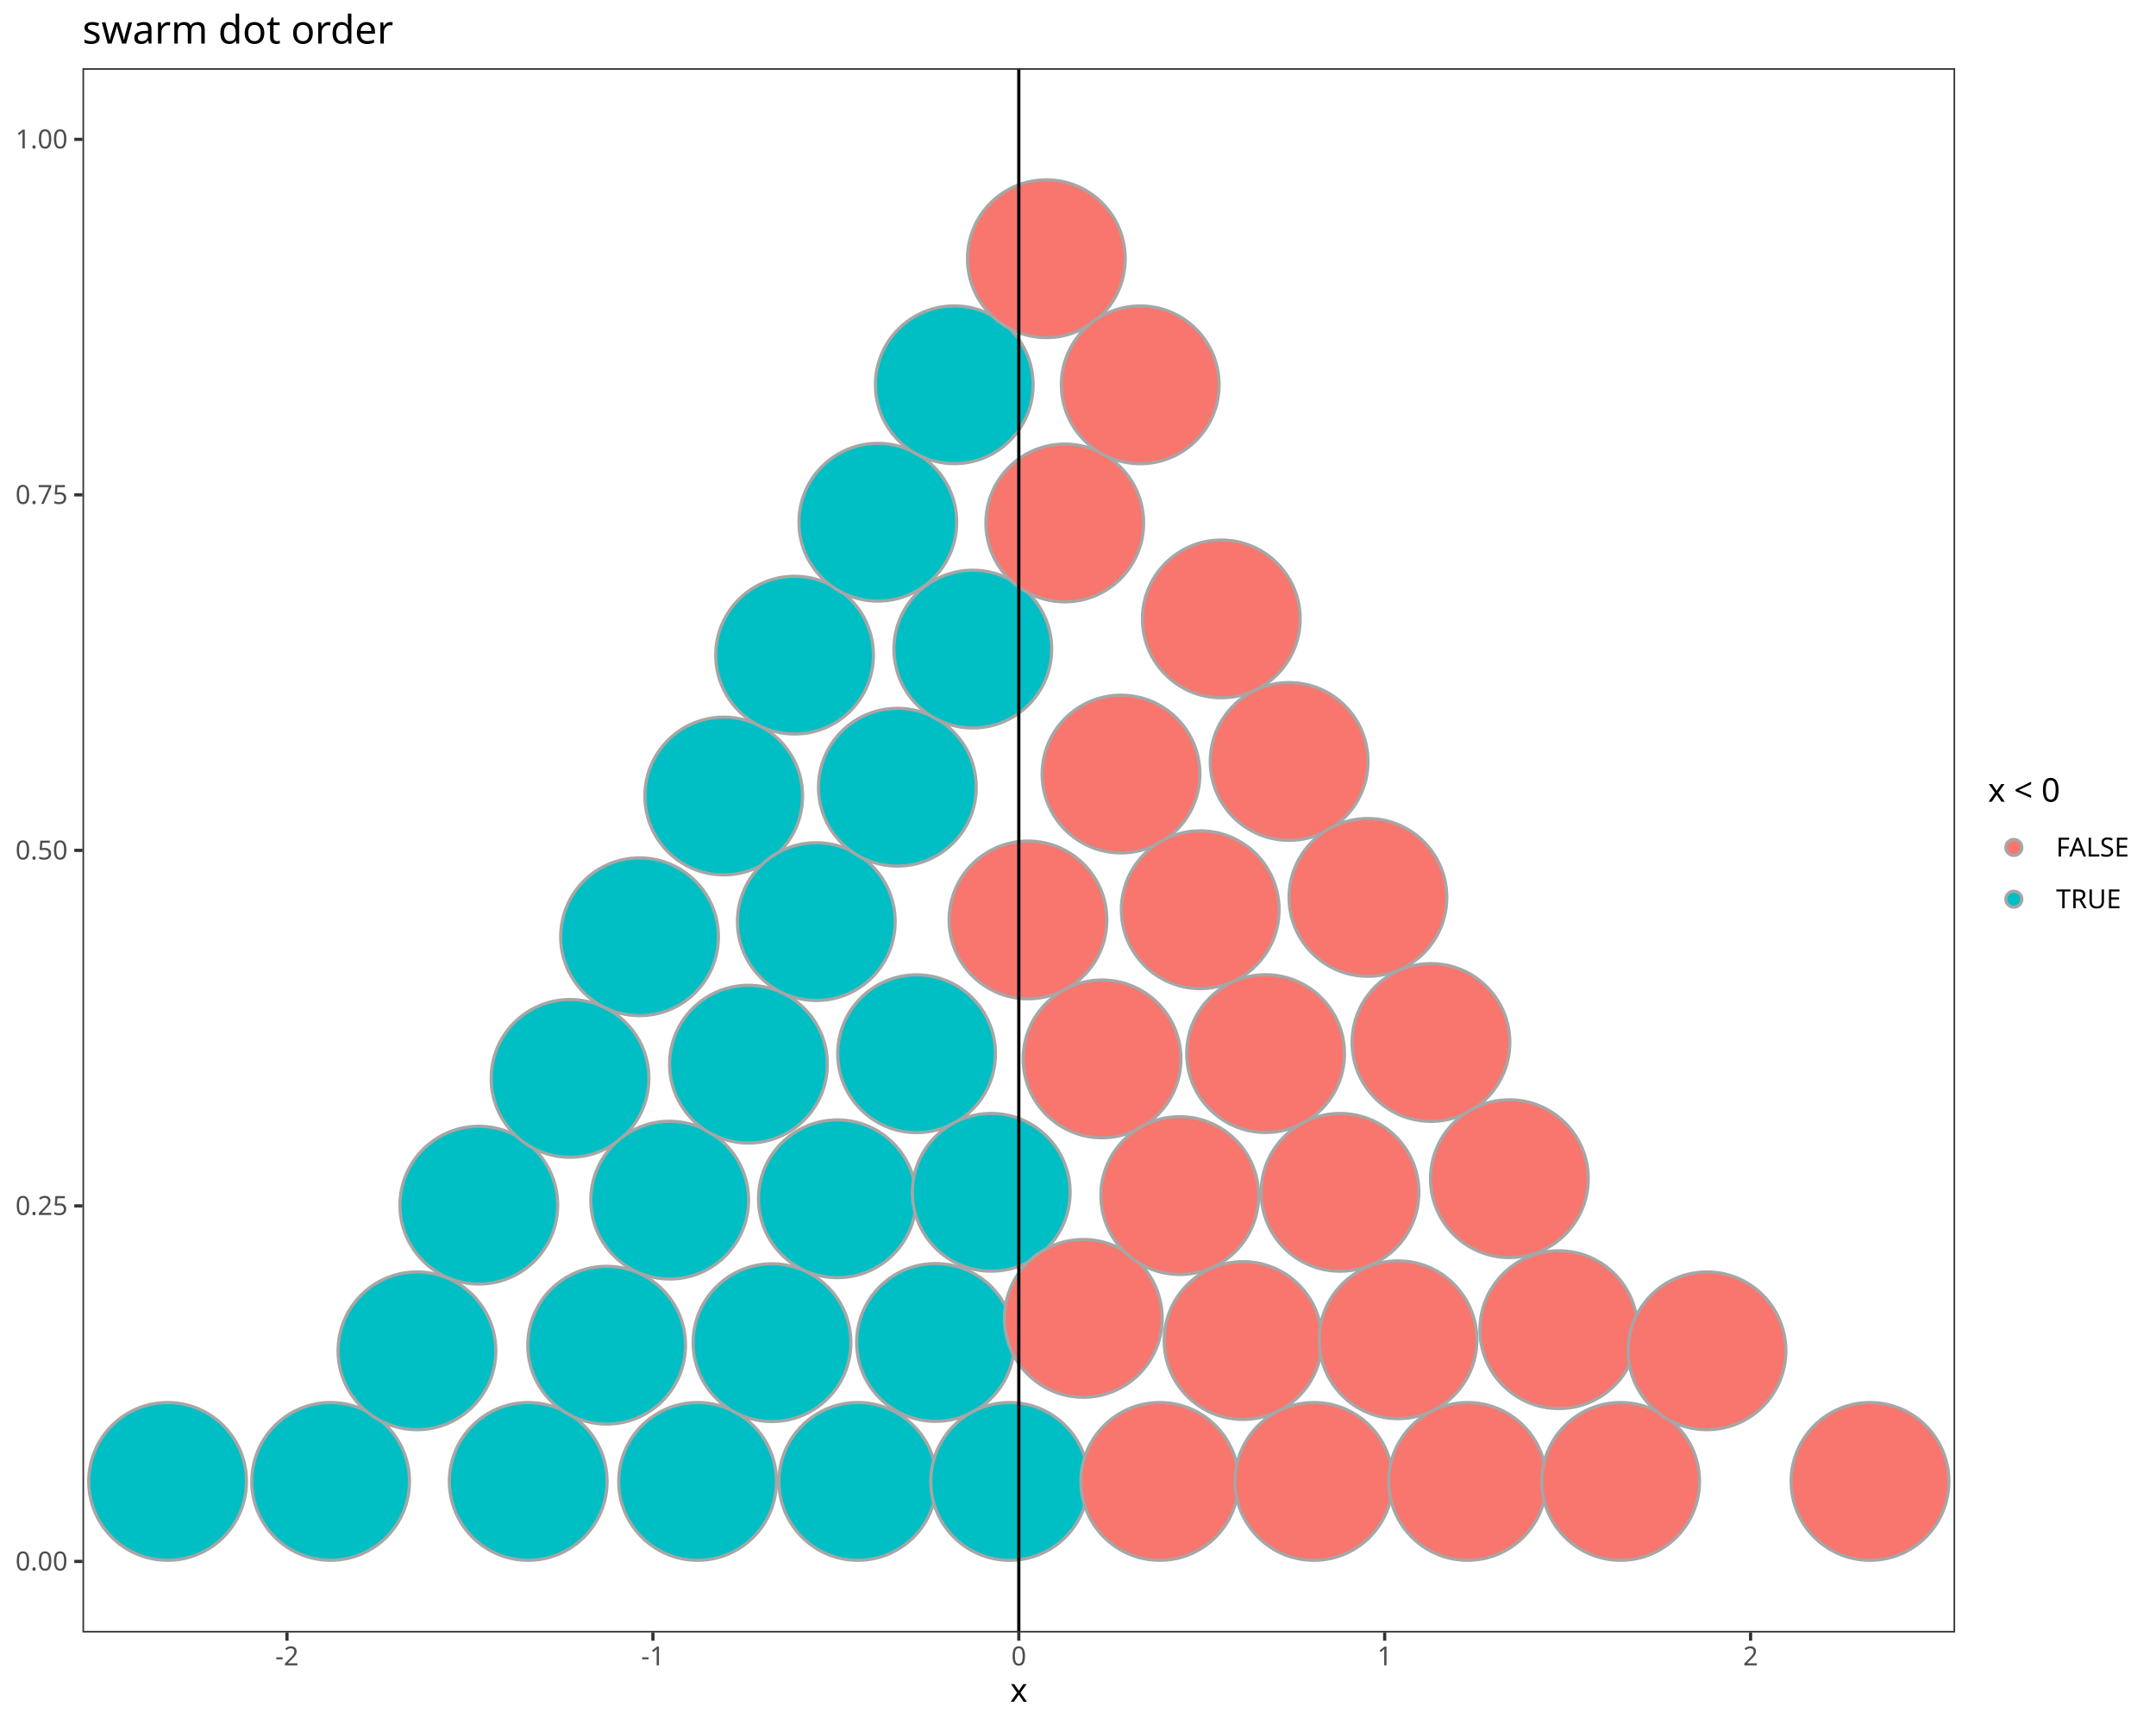
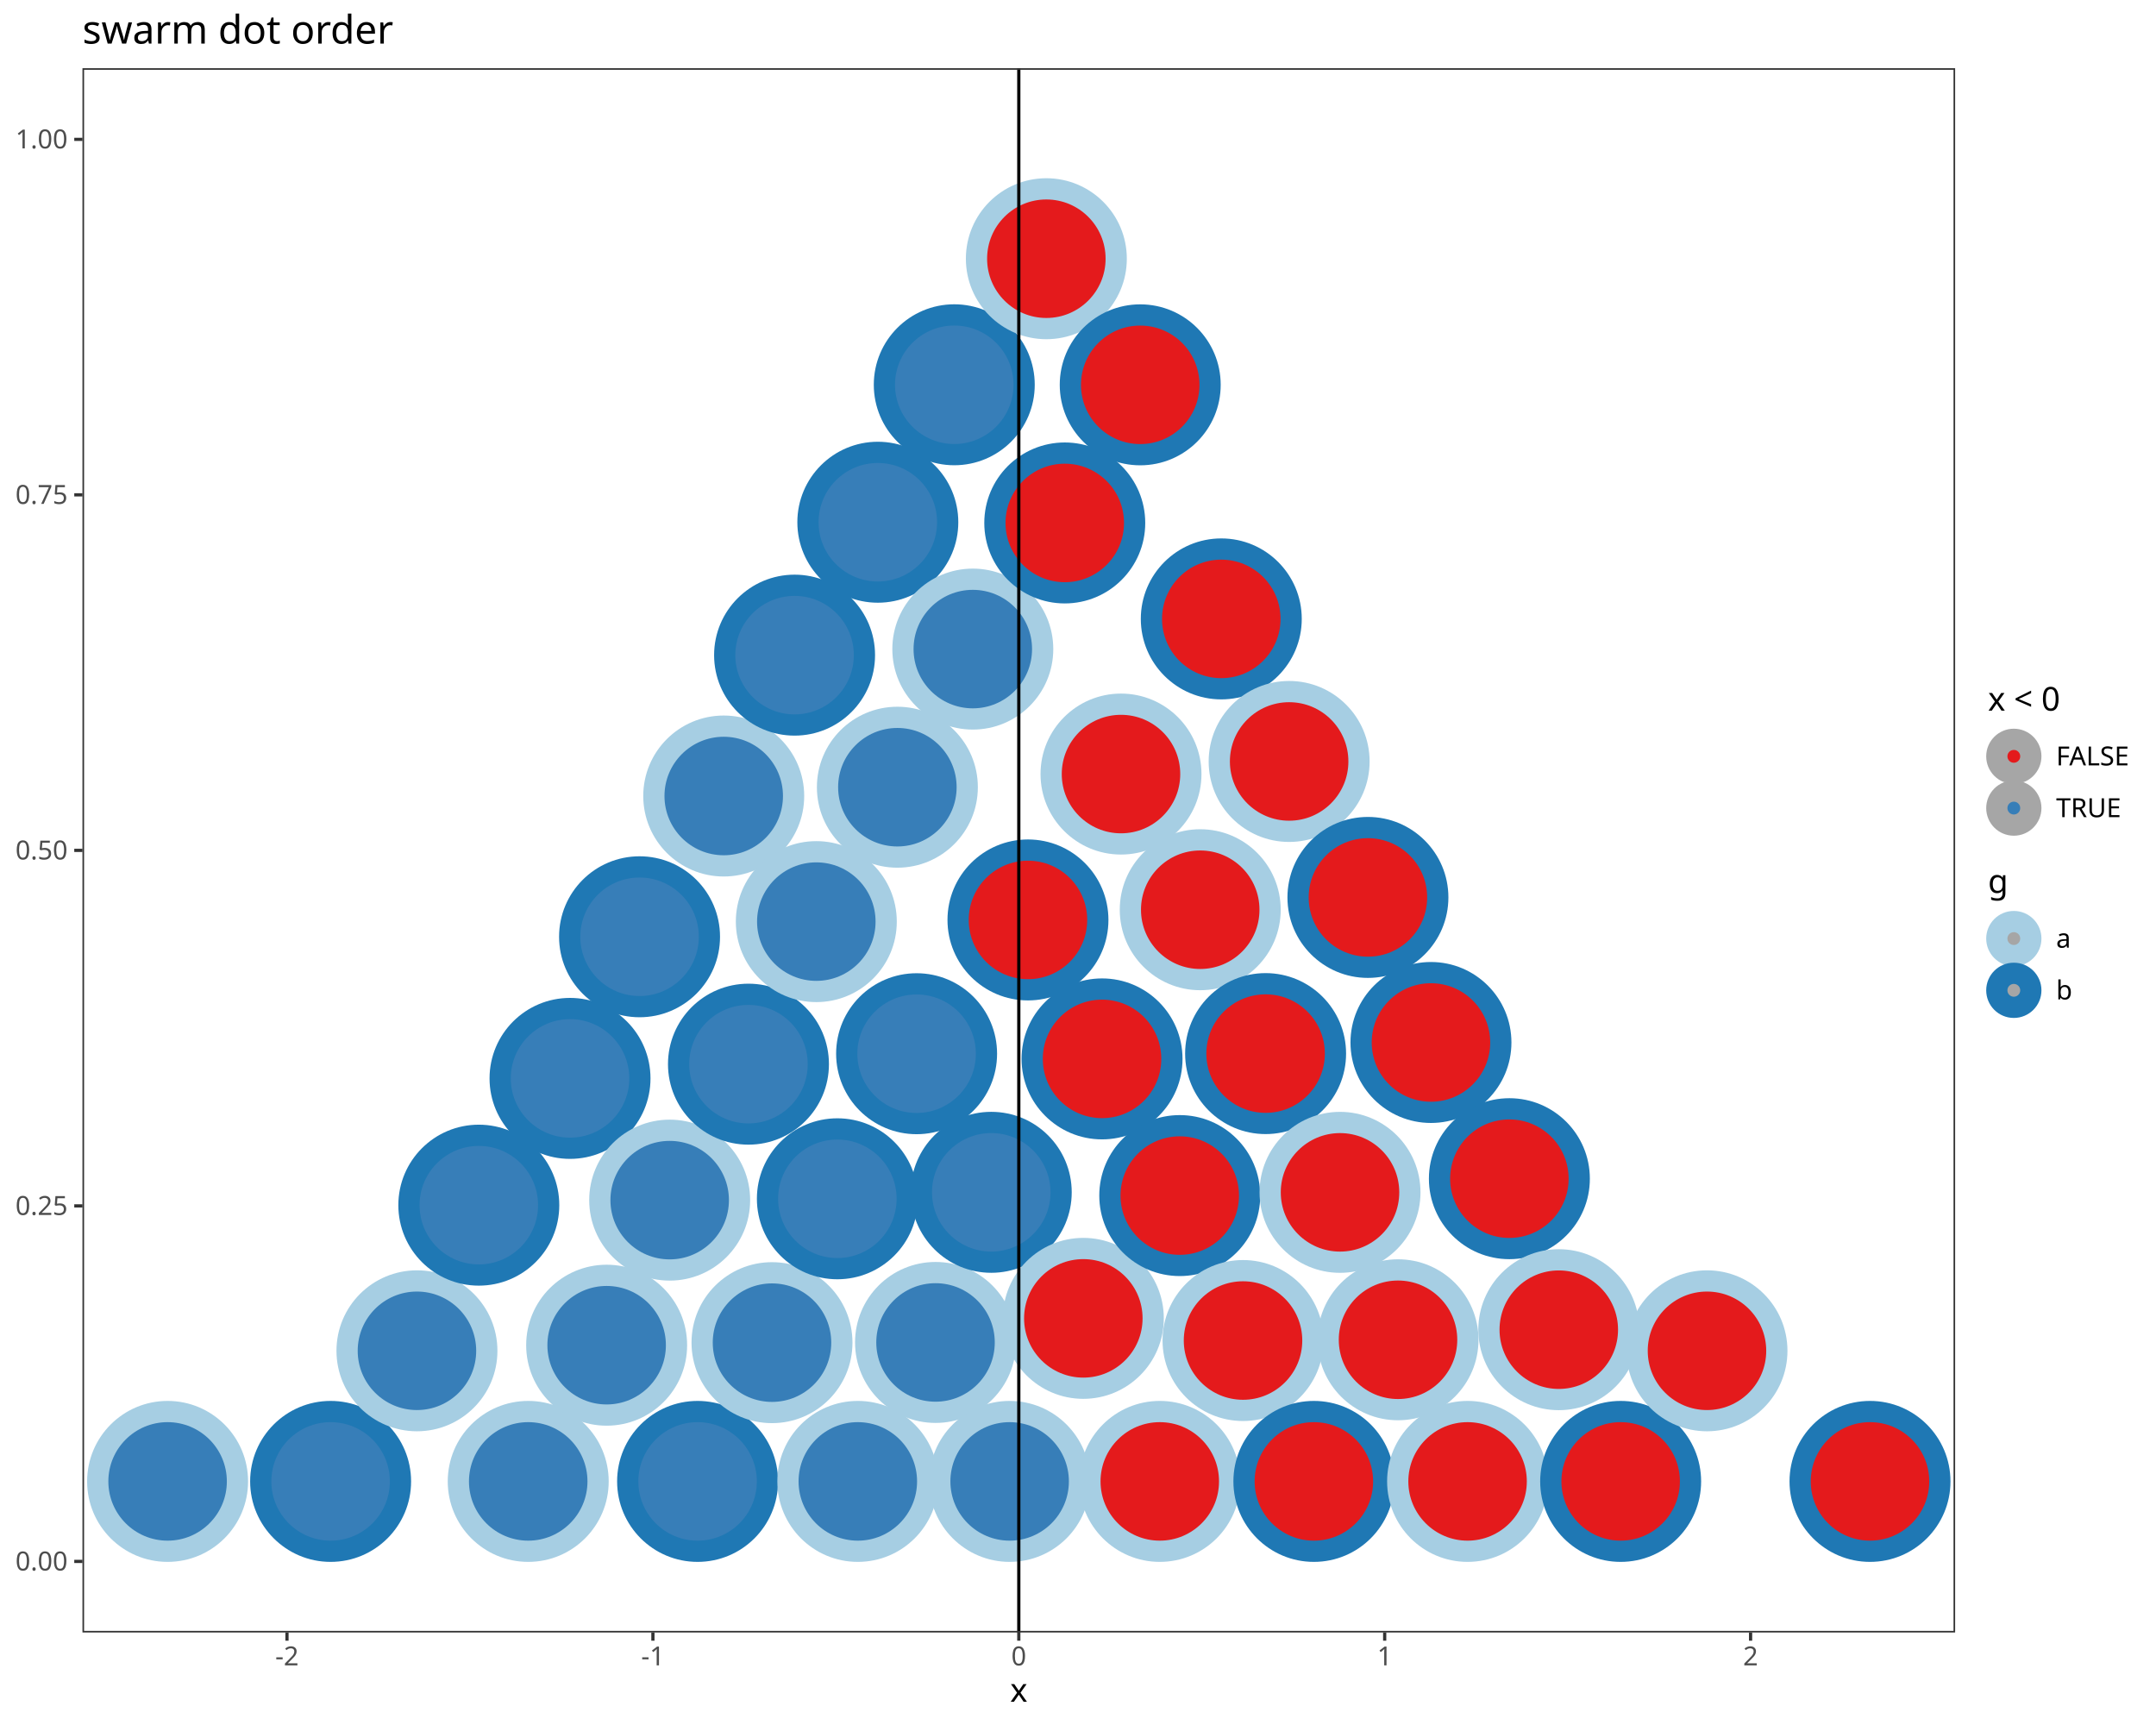
<svg xmlns="http://www.w3.org/2000/svg" class="svglite" data-engine-version="2.0" width="720.00pt" height="576.00pt" viewBox="0 0 720.00 576.00">
  <defs>
    <style type="text/css">
    .svglite line, .svglite polyline, .svglite polygon, .svglite path, .svglite rect, .svglite circle {
      fill: none;
      stroke: #000000;
      stroke-linecap: round;
      stroke-linejoin: round;
      stroke-miterlimit: 10.00;
    }
  </style>
  </defs>
  <rect width="100%" height="100%" style="stroke: none; fill: #FFFFFF;" />
  <defs>
    <clipPath id="cpMC4wMHw3MjAuMDB8MC4wMHw1NzYuMDA=">
      <rect x="0.00" y="0.00" width="720.00" height="576.00" />
    </clipPath>
  </defs>
  <g clip-path="url(#cpMC4wMHw3MjAuMDB8MC4wMHw1NzYuMDA=)">
    <rect x="0.00" y="0.00" width="720.00" height="576.00" style="stroke-width: 1.07; stroke: #FFFFFF; fill: #FFFFFF;" />
  </g>
  <defs>
    <clipPath id="cpMjcuNTR8NjUyLjkyfDIyLjc4fDU0NS4xMQ==">
      <rect x="27.54" y="22.78" width="625.38" height="522.33" />
    </clipPath>
  </defs>
  <g clip-path="url(#cpMjcuNTR8NjUyLjkyfDIyLjc4fDU0NS4xMQ==)">
    <rect x="27.54" y="22.78" width="625.38" height="522.33" style="stroke-width: 1.07; stroke: none; fill: #FFFFFF;" />
-     <circle cx="55.97" cy="494.66" r="26.34" style="stroke-width: 1.06; stroke: #A6A6A6; fill: #00BFC4;" />
-     <circle cx="110.41" cy="494.66" r="26.34" style="stroke-width: 1.06; stroke: #A6A6A6; fill: #00BFC4;" />
-     <circle cx="139.24" cy="451.05" r="26.34" style="stroke-width: 1.06; stroke: #A6A6A6; fill: #00BFC4;" />
-     <circle cx="159.90" cy="402.42" r="26.34" style="stroke-width: 1.06; stroke: #A6A6A6; fill: #00BFC4;" />
-     <circle cx="176.40" cy="494.66" r="26.34" style="stroke-width: 1.06; stroke: #A6A6A6; fill: #00BFC4;" />
-     <circle cx="190.36" cy="360.09" r="26.34" style="stroke-width: 1.06; stroke: #A6A6A6; fill: #00BFC4;" />
-     <circle cx="202.59" cy="449.18" r="26.34" style="stroke-width: 1.06; stroke: #A6A6A6; fill: #00BFC4;" />
-     <circle cx="213.58" cy="312.80" r="26.34" style="stroke-width: 1.06; stroke: #A6A6A6; fill: #00BFC4;" />
-     <circle cx="223.64" cy="400.74" r="26.34" style="stroke-width: 1.06; stroke: #A6A6A6; fill: #00BFC4;" />
-     <circle cx="232.96" cy="494.66" r="26.34" style="stroke-width: 1.06; stroke: #A6A6A6; fill: #00BFC4;" />
-     <circle cx="241.69" cy="265.80" r="26.34" style="stroke-width: 1.06; stroke: #A6A6A6; fill: #00BFC4;" />
-     <circle cx="249.95" cy="355.34" r="26.34" style="stroke-width: 1.06; stroke: #A6A6A6; fill: #00BFC4;" />
-     <circle cx="257.81" cy="448.33" r="26.34" style="stroke-width: 1.06; stroke: #A6A6A6; fill: #00BFC4;" />
-     <circle cx="265.35" cy="218.76" r="26.34" style="stroke-width: 1.06; stroke: #A6A6A6; fill: #00BFC4;" />
-     <circle cx="272.61" cy="307.74" r="26.34" style="stroke-width: 1.06; stroke: #A6A6A6; fill: #00BFC4;" />
-     <circle cx="279.64" cy="400.29" r="26.34" style="stroke-width: 1.06; stroke: #A6A6A6; fill: #00BFC4;" />
-     <circle cx="286.47" cy="494.66" r="26.34" style="stroke-width: 1.06; stroke: #A6A6A6; fill: #00BFC4;" />
-     <circle cx="293.15" cy="174.38" r="26.34" style="stroke-width: 1.06; stroke: #A6A6A6; fill: #00BFC4;" />
-     <circle cx="299.68" cy="262.86" r="26.34" style="stroke-width: 1.06; stroke: #A6A6A6; fill: #00BFC4;" />
-     <circle cx="306.10" cy="351.85" r="26.34" style="stroke-width: 1.06; stroke: #A6A6A6; fill: #00BFC4;" />
-     <circle cx="312.42" cy="448.26" r="26.34" style="stroke-width: 1.06; stroke: #A6A6A6; fill: #00BFC4;" />
-     <circle cx="318.68" cy="128.48" r="26.34" style="stroke-width: 1.06; stroke: #A6A6A6; fill: #00BFC4;" />
-     <circle cx="324.87" cy="216.74" r="26.34" style="stroke-width: 1.06; stroke: #A6A6A6; fill: #00BFC4;" />
-     <circle cx="331.03" cy="398.13" r="26.34" style="stroke-width: 1.06; stroke: #A6A6A6; fill: #00BFC4;" />
-     <circle cx="337.17" cy="494.66" r="26.34" style="stroke-width: 1.06; stroke: #A6A6A6; fill: #00BFC4;" />
-     <circle cx="343.29" cy="307.18" r="26.34" style="stroke-width: 1.06; stroke: #A6A6A6; fill: #F8766D;" />
-     <circle cx="349.43" cy="86.39" r="26.34" style="stroke-width: 1.06; stroke: #A6A6A6; fill: #F8766D;" />
-     <circle cx="355.58" cy="174.62" r="26.34" style="stroke-width: 1.06; stroke: #A6A6A6; fill: #F8766D;" />
-     <circle cx="361.78" cy="440.22" r="26.34" style="stroke-width: 1.06; stroke: #A6A6A6; fill: #F8766D;" />
-     <circle cx="368.03" cy="353.58" r="26.34" style="stroke-width: 1.06; stroke: #A6A6A6; fill: #F8766D;" />
-     <circle cx="374.36" cy="258.47" r="26.34" style="stroke-width: 1.06; stroke: #A6A6A6; fill: #F8766D;" />
-     <circle cx="380.78" cy="128.50" r="26.34" style="stroke-width: 1.06; stroke: #A6A6A6; fill: #F8766D;" />
-     <circle cx="387.31" cy="494.66" r="26.34" style="stroke-width: 1.06; stroke: #A6A6A6; fill: #F8766D;" />
-     <circle cx="393.98" cy="399.22" r="26.34" style="stroke-width: 1.06; stroke: #A6A6A6; fill: #F8766D;" />
-     <circle cx="400.82" cy="303.77" r="26.34" style="stroke-width: 1.06; stroke: #A6A6A6; fill: #F8766D;" />
-     <circle cx="407.85" cy="206.66" r="26.34" style="stroke-width: 1.06; stroke: #A6A6A6; fill: #F8766D;" />
-     <circle cx="415.11" cy="447.62" r="26.34" style="stroke-width: 1.06; stroke: #A6A6A6; fill: #F8766D;" />
-     <circle cx="422.65" cy="351.81" r="26.34" style="stroke-width: 1.06; stroke: #A6A6A6; fill: #F8766D;" />
-     <circle cx="430.51" cy="254.26" r="26.34" style="stroke-width: 1.06; stroke: #A6A6A6; fill: #F8766D;" />
-     <circle cx="438.77" cy="494.66" r="26.34" style="stroke-width: 1.06; stroke: #A6A6A6; fill: #F8766D;" />
-     <circle cx="447.50" cy="398.14" r="26.34" style="stroke-width: 1.06; stroke: #A6A6A6; fill: #F8766D;" />
-     <circle cx="456.82" cy="299.66" r="26.34" style="stroke-width: 1.06; stroke: #A6A6A6; fill: #F8766D;" />
-     <circle cx="466.87" cy="447.37" r="26.34" style="stroke-width: 1.06; stroke: #A6A6A6; fill: #F8766D;" />
-     <circle cx="477.87" cy="348.10" r="26.34" style="stroke-width: 1.06; stroke: #A6A6A6; fill: #F8766D;" />
-     <circle cx="490.10" cy="494.66" r="26.34" style="stroke-width: 1.06; stroke: #A6A6A6; fill: #F8766D;" />
-     <circle cx="504.06" cy="393.58" r="26.34" style="stroke-width: 1.06; stroke: #A6A6A6; fill: #F8766D;" />
-     <circle cx="520.56" cy="444.00" r="26.34" style="stroke-width: 1.06; stroke: #A6A6A6; fill: #F8766D;" />
-     <circle cx="541.22" cy="494.66" r="26.34" style="stroke-width: 1.06; stroke: #A6A6A6; fill: #F8766D;" />
-     <circle cx="570.05" cy="451.05" r="26.34" style="stroke-width: 1.06; stroke: #A6A6A6; fill: #F8766D;" />
-     <circle cx="624.49" cy="494.66" r="26.34" style="stroke-width: 1.06; stroke: #A6A6A6; fill: #F8766D;" />
+     <circle cx="55.97" cy="494.66" r="23.33" style="stroke-width: 7.09; stroke: #A6CEE3; fill: #377EB8;" />
+     <circle cx="110.41" cy="494.66" r="23.33" style="stroke-width: 7.09; stroke: #1F78B4; fill: #377EB8;" />
+     <circle cx="139.24" cy="451.05" r="23.33" style="stroke-width: 7.09; stroke: #A6CEE3; fill: #377EB8;" />
+     <circle cx="159.90" cy="402.42" r="23.33" style="stroke-width: 7.09; stroke: #1F78B4; fill: #377EB8;" />
+     <circle cx="176.40" cy="494.66" r="23.33" style="stroke-width: 7.09; stroke: #A6CEE3; fill: #377EB8;" />
+     <circle cx="190.36" cy="360.09" r="23.33" style="stroke-width: 7.09; stroke: #1F78B4; fill: #377EB8;" />
+     <circle cx="202.59" cy="449.18" r="23.33" style="stroke-width: 7.09; stroke: #A6CEE3; fill: #377EB8;" />
+     <circle cx="213.58" cy="312.80" r="23.33" style="stroke-width: 7.09; stroke: #1F78B4; fill: #377EB8;" />
+     <circle cx="223.64" cy="400.74" r="23.33" style="stroke-width: 7.09; stroke: #A6CEE3; fill: #377EB8;" />
+     <circle cx="232.96" cy="494.66" r="23.33" style="stroke-width: 7.09; stroke: #1F78B4; fill: #377EB8;" />
+     <circle cx="241.69" cy="265.80" r="23.33" style="stroke-width: 7.09; stroke: #A6CEE3; fill: #377EB8;" />
+     <circle cx="249.95" cy="355.34" r="23.33" style="stroke-width: 7.09; stroke: #1F78B4; fill: #377EB8;" />
+     <circle cx="257.81" cy="448.33" r="23.33" style="stroke-width: 7.09; stroke: #A6CEE3; fill: #377EB8;" />
+     <circle cx="265.35" cy="218.76" r="23.33" style="stroke-width: 7.09; stroke: #1F78B4; fill: #377EB8;" />
+     <circle cx="272.61" cy="307.74" r="23.33" style="stroke-width: 7.09; stroke: #A6CEE3; fill: #377EB8;" />
+     <circle cx="279.64" cy="400.29" r="23.33" style="stroke-width: 7.09; stroke: #1F78B4; fill: #377EB8;" />
+     <circle cx="286.47" cy="494.66" r="23.33" style="stroke-width: 7.09; stroke: #A6CEE3; fill: #377EB8;" />
+     <circle cx="293.15" cy="174.38" r="23.33" style="stroke-width: 7.09; stroke: #1F78B4; fill: #377EB8;" />
+     <circle cx="299.68" cy="262.86" r="23.33" style="stroke-width: 7.09; stroke: #A6CEE3; fill: #377EB8;" />
+     <circle cx="306.10" cy="351.85" r="23.33" style="stroke-width: 7.09; stroke: #1F78B4; fill: #377EB8;" />
+     <circle cx="312.42" cy="448.26" r="23.33" style="stroke-width: 7.09; stroke: #A6CEE3; fill: #377EB8;" />
+     <circle cx="318.68" cy="128.48" r="23.33" style="stroke-width: 7.09; stroke: #1F78B4; fill: #377EB8;" />
+     <circle cx="324.87" cy="216.74" r="23.33" style="stroke-width: 7.09; stroke: #A6CEE3; fill: #377EB8;" />
+     <circle cx="331.03" cy="398.13" r="23.33" style="stroke-width: 7.09; stroke: #1F78B4; fill: #377EB8;" />
+     <circle cx="337.17" cy="494.66" r="23.33" style="stroke-width: 7.09; stroke: #A6CEE3; fill: #377EB8;" />
+     <circle cx="343.29" cy="307.18" r="23.33" style="stroke-width: 7.09; stroke: #1F78B4; fill: #E41A1C;" />
+     <circle cx="349.43" cy="86.39" r="23.33" style="stroke-width: 7.09; stroke: #A6CEE3; fill: #E41A1C;" />
+     <circle cx="355.58" cy="174.62" r="23.33" style="stroke-width: 7.09; stroke: #1F78B4; fill: #E41A1C;" />
+     <circle cx="361.78" cy="440.22" r="23.33" style="stroke-width: 7.09; stroke: #A6CEE3; fill: #E41A1C;" />
+     <circle cx="368.03" cy="353.58" r="23.33" style="stroke-width: 7.09; stroke: #1F78B4; fill: #E41A1C;" />
+     <circle cx="374.36" cy="258.47" r="23.33" style="stroke-width: 7.09; stroke: #A6CEE3; fill: #E41A1C;" />
+     <circle cx="380.78" cy="128.50" r="23.33" style="stroke-width: 7.09; stroke: #1F78B4; fill: #E41A1C;" />
+     <circle cx="387.31" cy="494.66" r="23.33" style="stroke-width: 7.09; stroke: #A6CEE3; fill: #E41A1C;" />
+     <circle cx="393.98" cy="399.22" r="23.33" style="stroke-width: 7.09; stroke: #1F78B4; fill: #E41A1C;" />
+     <circle cx="400.82" cy="303.77" r="23.33" style="stroke-width: 7.09; stroke: #A6CEE3; fill: #E41A1C;" />
+     <circle cx="407.85" cy="206.66" r="23.33" style="stroke-width: 7.09; stroke: #1F78B4; fill: #E41A1C;" />
+     <circle cx="415.11" cy="447.62" r="23.33" style="stroke-width: 7.09; stroke: #A6CEE3; fill: #E41A1C;" />
+     <circle cx="422.65" cy="351.81" r="23.33" style="stroke-width: 7.09; stroke: #1F78B4; fill: #E41A1C;" />
+     <circle cx="430.51" cy="254.26" r="23.33" style="stroke-width: 7.09; stroke: #A6CEE3; fill: #E41A1C;" />
+     <circle cx="438.77" cy="494.66" r="23.33" style="stroke-width: 7.09; stroke: #1F78B4; fill: #E41A1C;" />
+     <circle cx="447.50" cy="398.14" r="23.33" style="stroke-width: 7.09; stroke: #A6CEE3; fill: #E41A1C;" />
+     <circle cx="456.82" cy="299.66" r="23.33" style="stroke-width: 7.09; stroke: #1F78B4; fill: #E41A1C;" />
+     <circle cx="466.87" cy="447.37" r="23.33" style="stroke-width: 7.09; stroke: #A6CEE3; fill: #E41A1C;" />
+     <circle cx="477.87" cy="348.10" r="23.33" style="stroke-width: 7.09; stroke: #1F78B4; fill: #E41A1C;" />
+     <circle cx="490.10" cy="494.66" r="23.33" style="stroke-width: 7.09; stroke: #A6CEE3; fill: #E41A1C;" />
+     <circle cx="504.06" cy="393.58" r="23.33" style="stroke-width: 7.09; stroke: #1F78B4; fill: #E41A1C;" />
+     <circle cx="520.56" cy="444.00" r="23.33" style="stroke-width: 7.09; stroke: #A6CEE3; fill: #E41A1C;" />
+     <circle cx="541.22" cy="494.66" r="23.33" style="stroke-width: 7.09; stroke: #1F78B4; fill: #E41A1C;" />
+     <circle cx="570.05" cy="451.05" r="23.33" style="stroke-width: 7.09; stroke: #A6CEE3; fill: #E41A1C;" />
+     <circle cx="624.49" cy="494.66" r="23.33" style="stroke-width: 7.09; stroke: #1F78B4; fill: #E41A1C;" />
    <line x1="340.23" y1="545.11" x2="340.23" y2="22.78" style="stroke-width: 1.07; stroke-linecap: butt;" />
    <rect x="27.54" y="22.78" width="625.38" height="522.33" style="stroke-width: 1.07; stroke: #333333;" />
  </g>
  <g clip-path="url(#cpMC4wMHw3MjAuMDB8MC4wMHw1NzYuMDA=)">
    <text x="22.61" y="524.40" text-anchor="end" style="font-size: 8.80px; fill: #4D4D4D; font-family: sans;" textLength="17.13px" lengthAdjust="spacingAndGlyphs">0.00</text>
    <text x="22.61" y="405.69" text-anchor="end" style="font-size: 8.80px; fill: #4D4D4D; font-family: sans;" textLength="17.13px" lengthAdjust="spacingAndGlyphs">0.25</text>
    <text x="22.61" y="286.98" text-anchor="end" style="font-size: 8.80px; fill: #4D4D4D; font-family: sans;" textLength="17.13px" lengthAdjust="spacingAndGlyphs">0.50</text>
    <text x="22.61" y="168.26" text-anchor="end" style="font-size: 8.80px; fill: #4D4D4D; font-family: sans;" textLength="17.13px" lengthAdjust="spacingAndGlyphs">0.75</text>
    <text x="22.61" y="49.55" text-anchor="end" style="font-size: 8.80px; fill: #4D4D4D; font-family: sans;" textLength="17.13px" lengthAdjust="spacingAndGlyphs">1.00</text>
    <polyline points="24.80,521.37 27.54,521.37 " style="stroke-width: 1.07; stroke: #333333; stroke-linecap: butt;" />
    <polyline points="24.80,402.66 27.54,402.66 " style="stroke-width: 1.07; stroke: #333333; stroke-linecap: butt;" />
    <polyline points="24.80,283.95 27.54,283.95 " style="stroke-width: 1.07; stroke: #333333; stroke-linecap: butt;" />
    <polyline points="24.80,165.24 27.54,165.24 " style="stroke-width: 1.07; stroke: #333333; stroke-linecap: butt;" />
    <polyline points="24.80,46.53 27.54,46.53 " style="stroke-width: 1.07; stroke: #333333; stroke-linecap: butt;" />
    <polyline points="95.84,547.85 95.84,545.11 " style="stroke-width: 1.07; stroke: #333333; stroke-linecap: butt;" />
    <polyline points="218.04,547.85 218.04,545.11 " style="stroke-width: 1.07; stroke: #333333; stroke-linecap: butt;" />
    <polyline points="340.23,547.85 340.23,545.11 " style="stroke-width: 1.07; stroke: #333333; stroke-linecap: butt;" />
    <polyline points="462.42,547.85 462.42,545.11 " style="stroke-width: 1.07; stroke: #333333; stroke-linecap: butt;" />
    <polyline points="584.61,547.85 584.61,545.11 " style="stroke-width: 1.07; stroke: #333333; stroke-linecap: butt;" />
    <text x="95.84" y="556.10" text-anchor="middle" style="font-size: 8.80px; fill: #4D4D4D; font-family: sans;" textLength="7.82px" lengthAdjust="spacingAndGlyphs">-2</text>
    <text x="218.04" y="556.10" text-anchor="middle" style="font-size: 8.80px; fill: #4D4D4D; font-family: sans;" textLength="7.82px" lengthAdjust="spacingAndGlyphs">-1</text>
    <text x="340.23" y="556.10" text-anchor="middle" style="font-size: 8.80px; fill: #4D4D4D; font-family: sans;" textLength="4.89px" lengthAdjust="spacingAndGlyphs">0</text>
    <text x="462.42" y="556.10" text-anchor="middle" style="font-size: 8.80px; fill: #4D4D4D; font-family: sans;" textLength="4.89px" lengthAdjust="spacingAndGlyphs">1</text>
    <text x="584.61" y="556.10" text-anchor="middle" style="font-size: 8.80px; fill: #4D4D4D; font-family: sans;" textLength="4.89px" lengthAdjust="spacingAndGlyphs">2</text>
    <text x="340.23" y="568.24" text-anchor="middle" style="font-size: 11.00px; font-family: sans;" textLength="5.50px" lengthAdjust="spacingAndGlyphs">x</text>
-     <rect x="663.88" y="259.00" width="50.64" height="49.89" style="stroke-width: 1.07; stroke: none; fill: #FFFFFF;" />
-     <text x="663.88" y="267.71" style="font-size: 11.00px; font-family: sans;" textLength="24.16px" lengthAdjust="spacingAndGlyphs">x &lt; 0</text>
-     <rect x="663.88" y="274.33" width="17.28" height="17.28" style="stroke-width: 1.07; stroke: none; fill: #FFFFFF;" />
-     <circle cx="672.52" cy="282.97" r="2.67" style="stroke-width: 1.06; stroke: #A6A6A6; fill: #F8766D;" />
-     <rect x="663.88" y="291.61" width="17.28" height="17.28" style="stroke-width: 1.07; stroke: none; fill: #FFFFFF;" />
-     <circle cx="672.52" cy="300.25" r="2.67" style="stroke-width: 1.06; stroke: #A6A6A6; fill: #00BFC4;" />
-     <text x="686.64" y="286.00" style="font-size: 8.80px; font-family: sans;" textLength="27.88px" lengthAdjust="spacingAndGlyphs">FALSE</text>
-     <text x="686.64" y="303.28" style="font-size: 8.80px; font-family: sans;" textLength="23.96px" lengthAdjust="spacingAndGlyphs">TRUE</text>
+     <rect x="663.88" y="228.58" width="50.64" height="49.89" style="stroke-width: 1.07; stroke: none; fill: #FFFFFF;" />
+     <text x="663.88" y="237.29" style="font-size: 11.00px; font-family: sans;" textLength="24.16px" lengthAdjust="spacingAndGlyphs">x &lt; 0</text>
+     <rect x="663.88" y="243.91" width="17.28" height="17.28" style="stroke-width: 1.07; stroke: none; fill: #FFFFFF;" />
+     <circle cx="672.52" cy="252.55" r="5.68" style="stroke-width: 7.09; stroke: #A6A6A6; fill: #E41A1C;" />
+     <rect x="663.88" y="261.19" width="17.28" height="17.28" style="stroke-width: 1.07; stroke: none; fill: #FFFFFF;" />
+     <circle cx="672.52" cy="269.83" r="5.68" style="stroke-width: 7.09; stroke: #A6A6A6; fill: #377EB8;" />
+     <text x="686.64" y="255.58" style="font-size: 8.80px; font-family: sans;" textLength="27.88px" lengthAdjust="spacingAndGlyphs">FALSE</text>
+     <text x="686.64" y="272.86" style="font-size: 8.80px; font-family: sans;" textLength="23.96px" lengthAdjust="spacingAndGlyphs">TRUE</text>
+     <rect x="663.88" y="289.43" width="27.65" height="49.89" style="stroke-width: 1.07; stroke: none; fill: #FFFFFF;" />
+     <text x="663.88" y="298.14" style="font-size: 11.00px; font-family: sans;" textLength="6.12px" lengthAdjust="spacingAndGlyphs">g</text>
+     <rect x="663.88" y="304.76" width="17.28" height="17.28" style="stroke-width: 1.07; stroke: none; fill: #FFFFFF;" />
+     <circle cx="672.52" cy="313.40" r="5.68" style="stroke-width: 7.09; stroke: #A6CEE3; fill: #A6A6A6;" />
+     <rect x="663.88" y="322.04" width="17.28" height="17.28" style="stroke-width: 1.07; stroke: none; fill: #FFFFFF;" />
+     <circle cx="672.52" cy="330.68" r="5.68" style="stroke-width: 7.09; stroke: #1F78B4; fill: #A6A6A6;" />
+     <text x="686.64" y="316.43" style="font-size: 8.80px; font-family: sans;" textLength="4.89px" lengthAdjust="spacingAndGlyphs">a</text>
+     <text x="686.64" y="333.71" style="font-size: 8.80px; font-family: sans;" textLength="4.89px" lengthAdjust="spacingAndGlyphs">b</text>
    <text x="27.54" y="14.56" style="font-size: 13.20px; font-family: sans;" textLength="95.38px" lengthAdjust="spacingAndGlyphs">swarm dot order</text>
  </g>
</svg>
